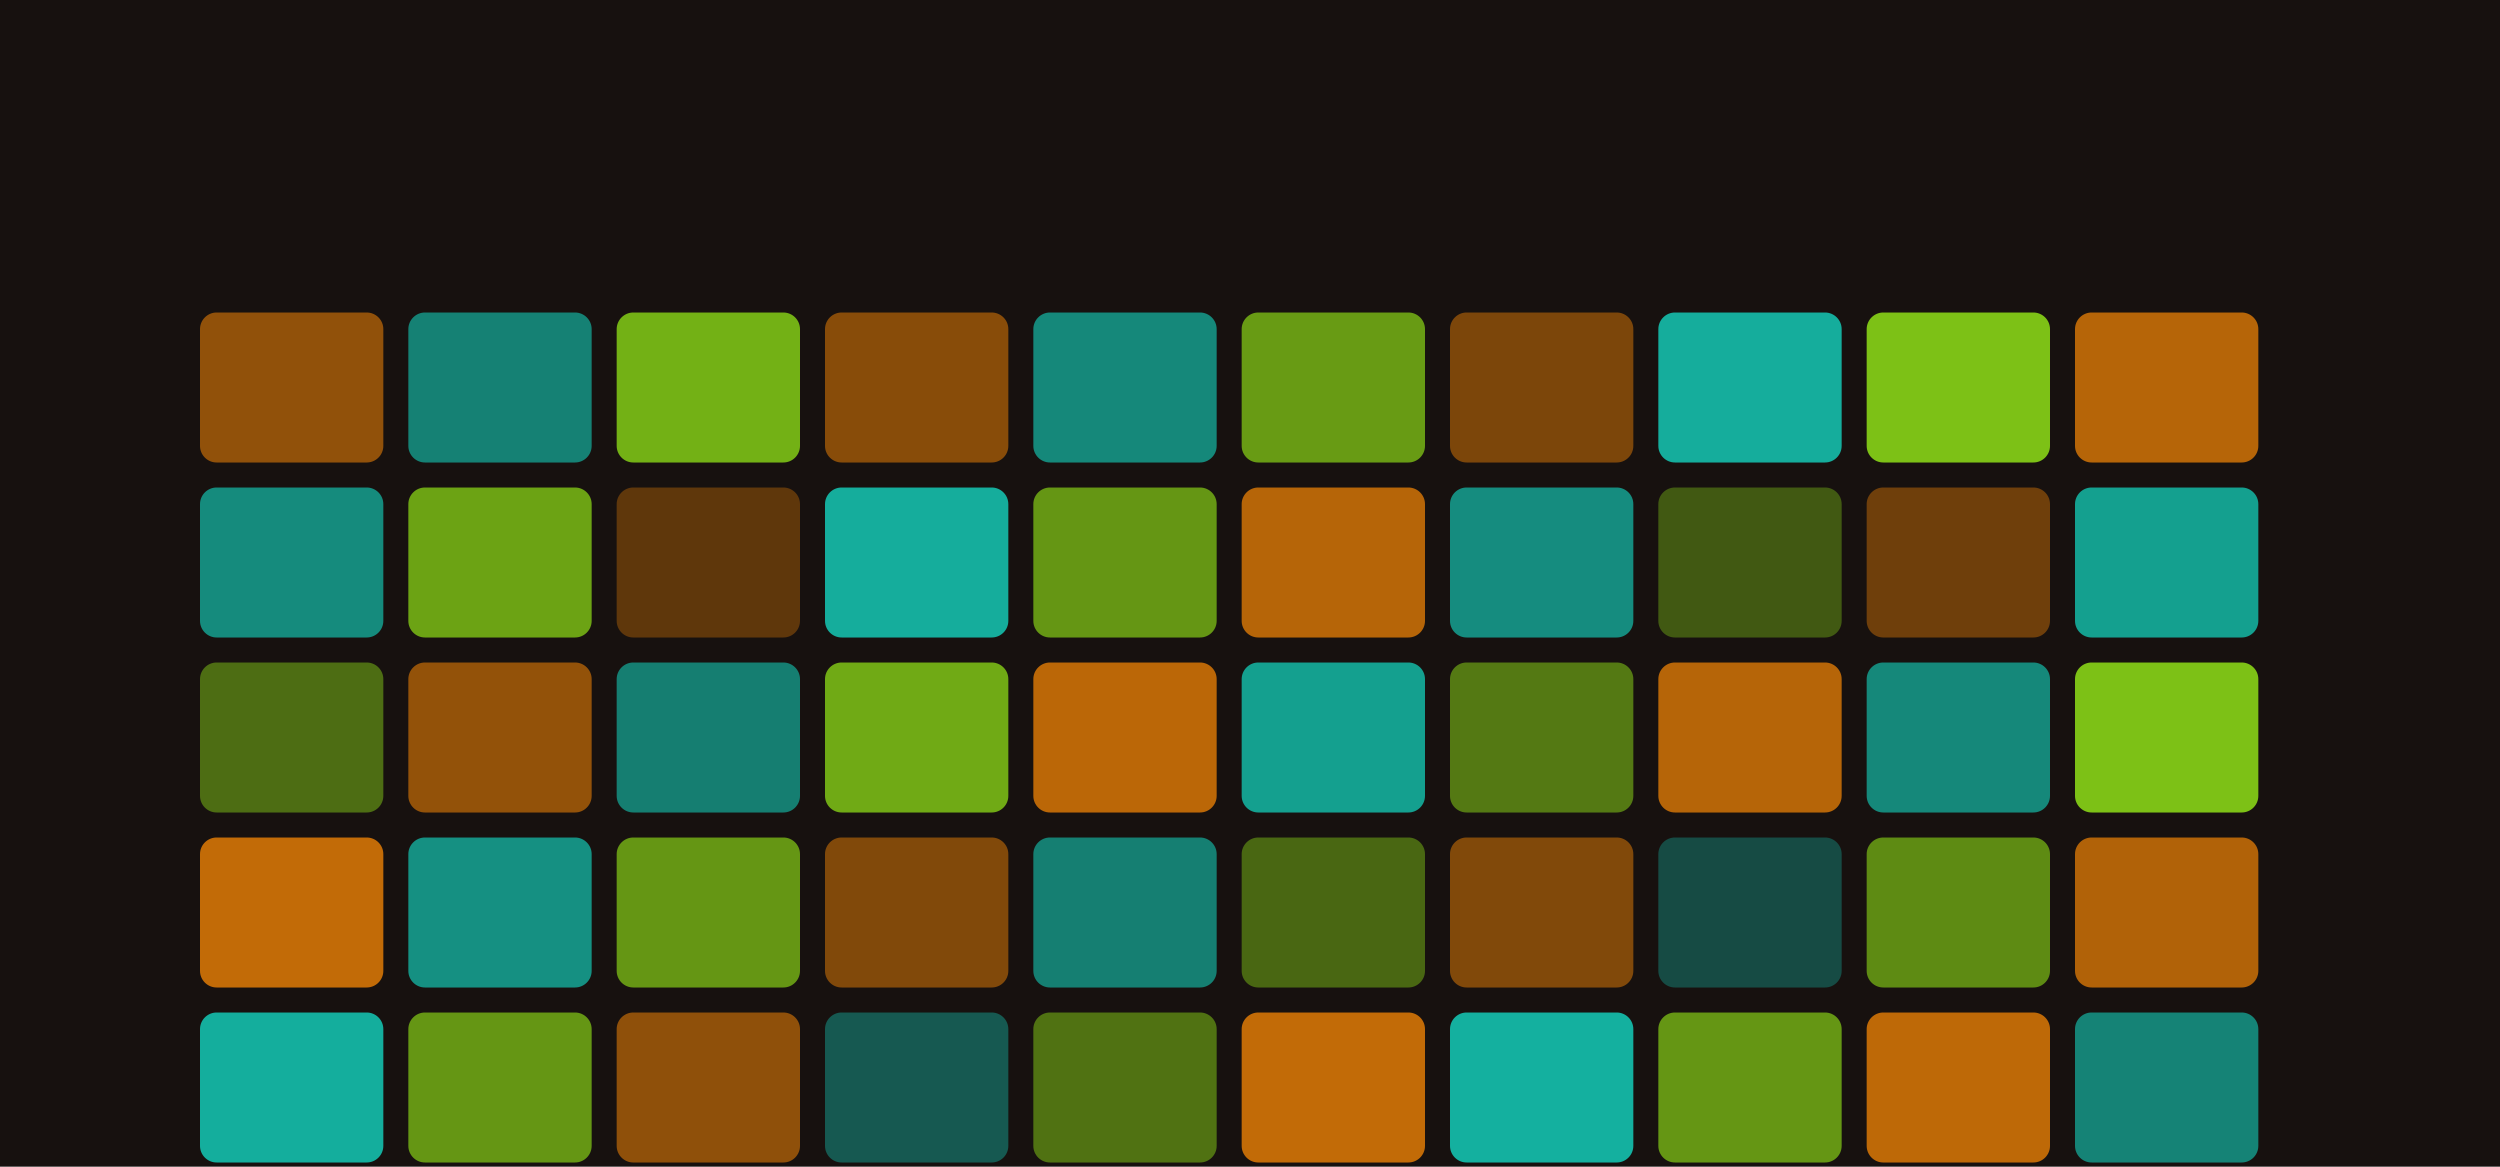
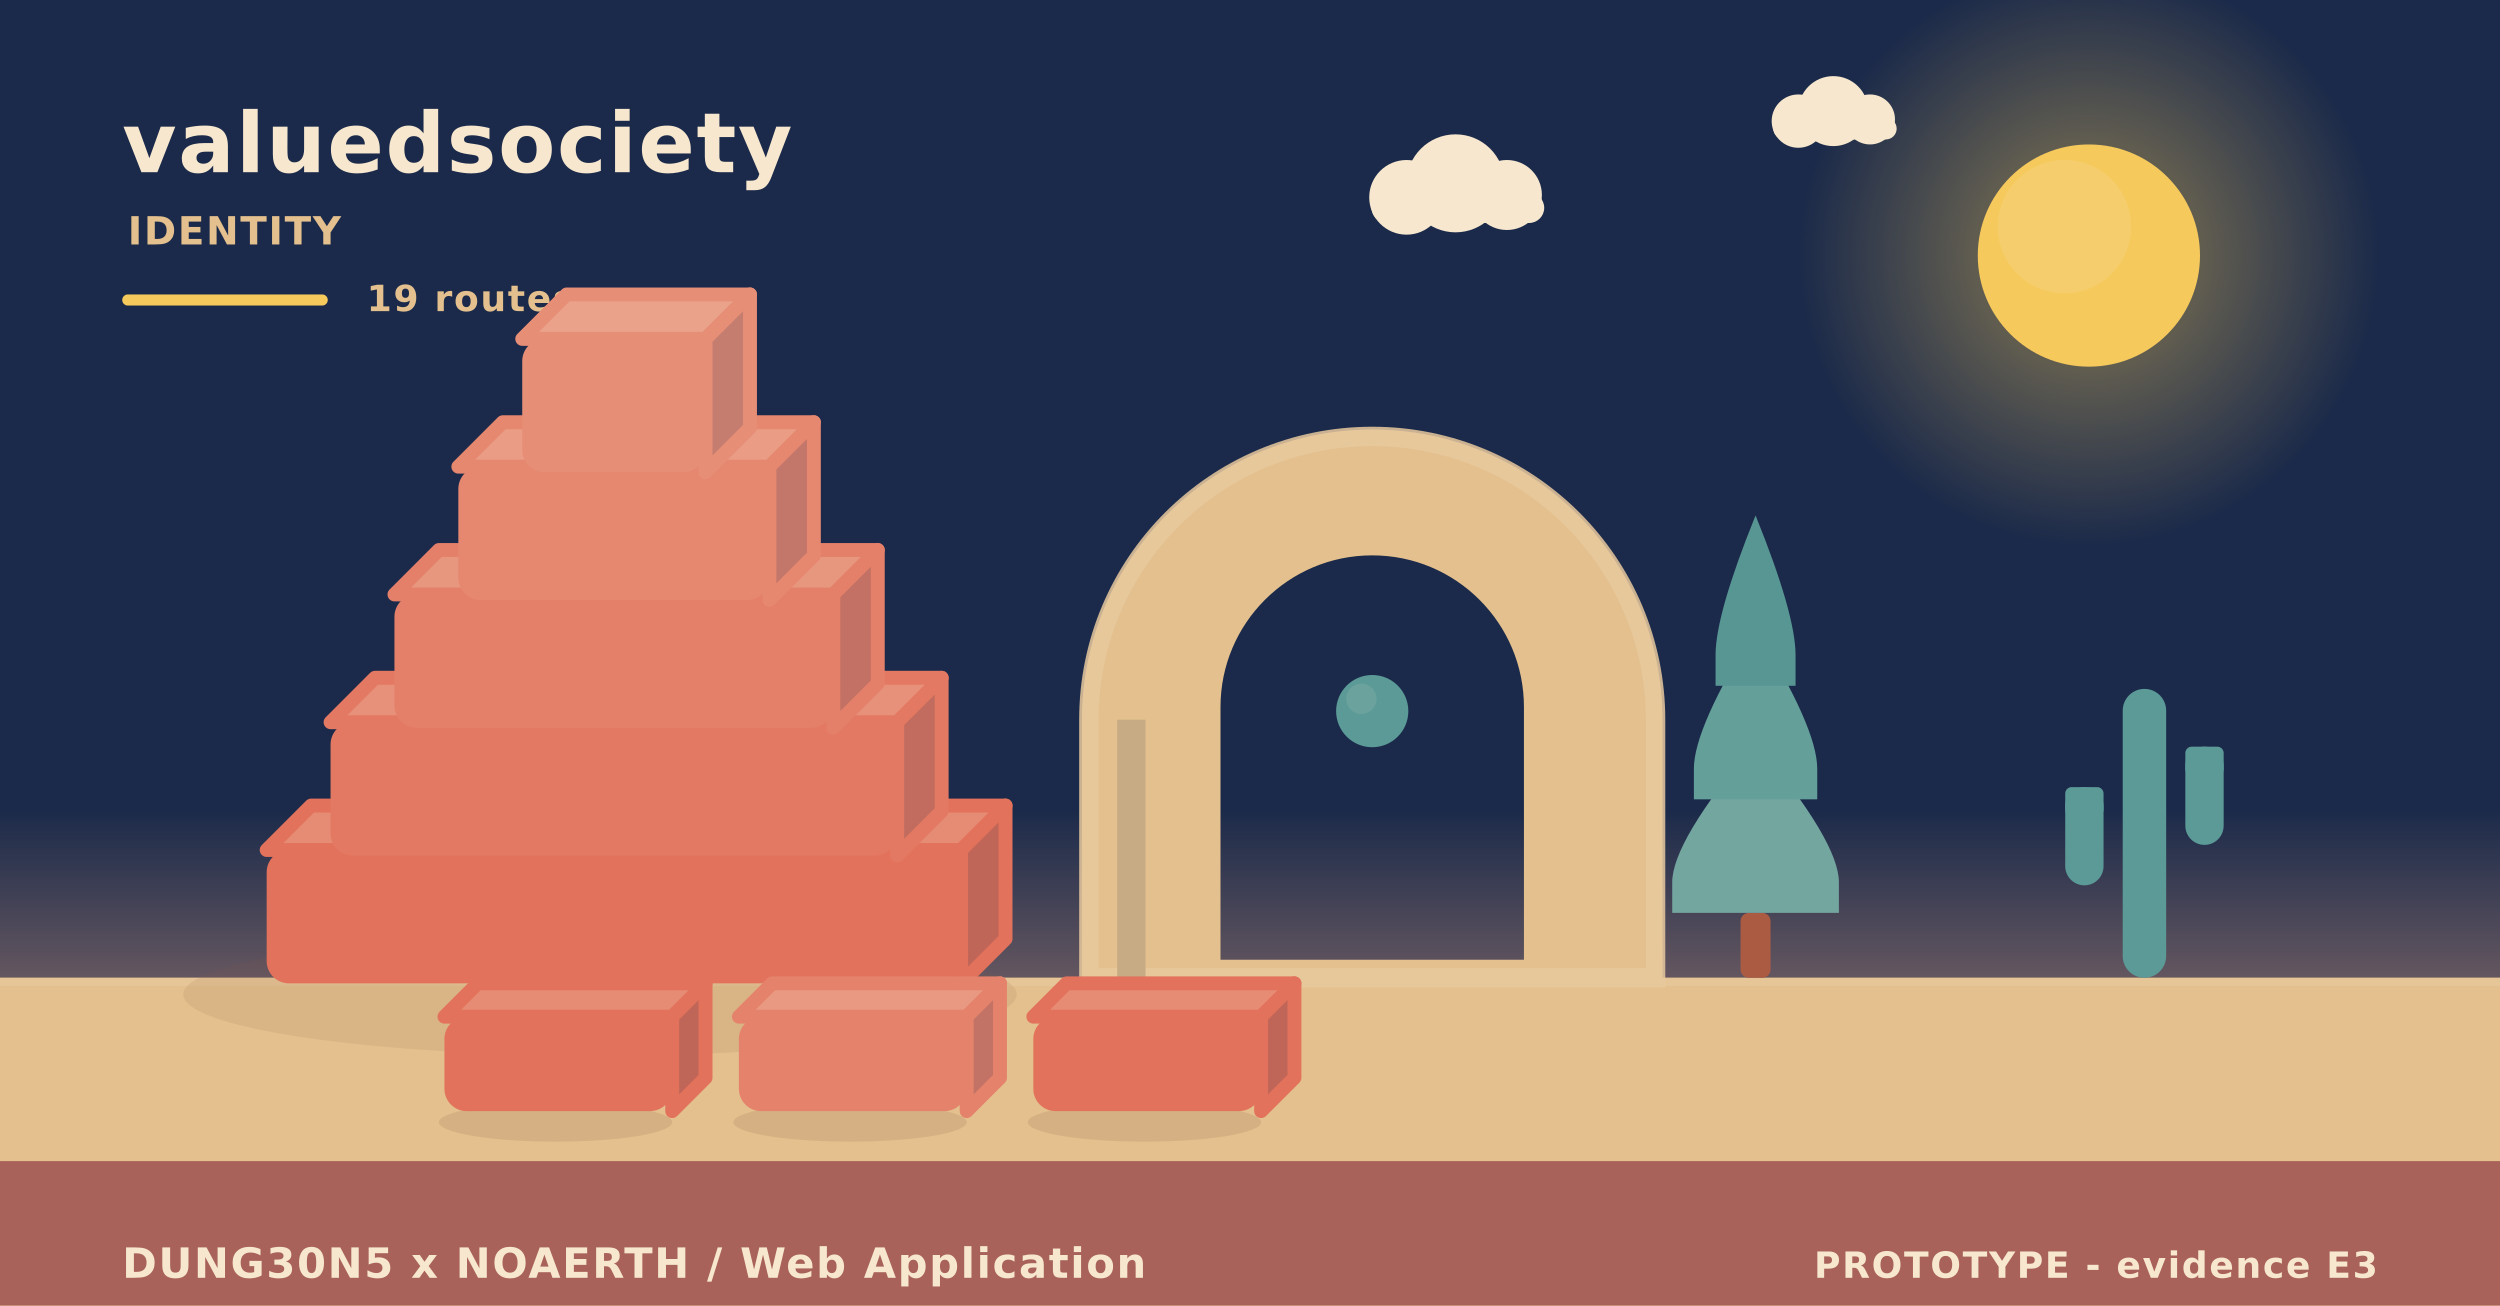
- <svg xmlns="http://www.w3.org/2000/svg" viewBox="0 0 1200 560" width="1200" height="560" role="img" aria-label="valuedsociety hero">
-   <rect width="1200" height="560" fill="#17110f" />
-   <defs>
-     <linearGradient id="gh" x1="0" y1="0" x2="1" y2="1">
-       <stop offset="0%" stop-color="#d97706" />
-       <stop offset="100%" stop-color="#14b8a6" />
-     </linearGradient>
-   </defs>
-   <rect x="96.00" y="150.00" width="88.00" height="72.00" rx="8.00" fill="#d97706" opacity="0.63" />
-   <rect x="196.00" y="150.00" width="88.00" height="72.00" rx="8.00" fill="#14b8a6" opacity="0.67" />
-   <rect x="296.00" y="150.00" width="88.00" height="72.00" rx="8.00" fill="#84cc16" opacity="0.85" />
-   <rect x="396.00" y="150.00" width="88.00" height="72.00" rx="8.00" fill="#d97706" opacity="0.58" />
-   <rect x="496.00" y="150.00" width="88.00" height="72.00" rx="8.00" fill="#14b8a6" opacity="0.71" />
-   <rect x="596.00" y="150.00" width="88.00" height="72.00" rx="8.00" fill="#84cc16" opacity="0.74" />
-   <rect x="696.00" y="150.00" width="88.00" height="72.00" rx="8.00" fill="#d97706" opacity="0.52" />
-   <rect x="796.00" y="150.00" width="88.00" height="72.00" rx="8.00" fill="#14b8a6" opacity="0.93" />
-   <rect x="896.00" y="150.00" width="88.00" height="72.00" rx="8.00" fill="#84cc16" opacity="0.94" />
-   <rect x="996.00" y="150.00" width="88.00" height="72.00" rx="8.00" fill="#d97706" opacity="0.82" />
-   <rect x="96.00" y="234.00" width="88.00" height="72.00" rx="8.00" fill="#14b8a6" opacity="0.73" />
-   <rect x="196.00" y="234.00" width="88.00" height="72.00" rx="8.00" fill="#84cc16" opacity="0.78" />
-   <rect x="296.00" y="234.00" width="88.00" height="72.00" rx="8.00" fill="#d97706" opacity="0.37" />
-   <rect x="396.00" y="234.00" width="88.00" height="72.00" rx="8.00" fill="#14b8a6" opacity="0.93" />
-   <rect x="496.00" y="234.00" width="88.00" height="72.00" rx="8.00" fill="#84cc16" opacity="0.71" />
-   <rect x="596.00" y="234.00" width="88.00" height="72.00" rx="8.00" fill="#d97706" opacity="0.82" />
-   <rect x="696.00" y="234.00" width="88.00" height="72.00" rx="8.00" fill="#14b8a6" opacity="0.74" />
-   <rect x="796.00" y="234.00" width="88.00" height="72.00" rx="8.00" fill="#84cc16" opacity="0.39" />
-   <rect x="896.00" y="234.00" width="88.00" height="72.00" rx="8.00" fill="#d97706" opacity="0.45" />
-   <rect x="996.00" y="234.00" width="88.00" height="72.00" rx="8.00" fill="#14b8a6" opacity="0.85" />
-   <rect x="96.00" y="318.00" width="88.00" height="72.00" rx="8.00" fill="#84cc16" opacity="0.49" />
-   <rect x="196.00" y="318.00" width="88.00" height="72.00" rx="8.00" fill="#d97706" opacity="0.64" />
-   <rect x="296.00" y="318.00" width="88.00" height="72.00" rx="8.00" fill="#14b8a6" opacity="0.65" />
-   <rect x="396.00" y="318.00" width="88.00" height="72.00" rx="8.00" fill="#84cc16" opacity="0.82" />
-   <rect x="496.00" y="318.00" width="88.00" height="72.00" rx="8.00" fill="#d97706" opacity="0.84" />
-   <rect x="596.00" y="318.00" width="88.00" height="72.00" rx="8.00" fill="#14b8a6" opacity="0.85" />
-   <rect x="696.00" y="318.00" width="88.00" height="72.00" rx="8.00" fill="#84cc16" opacity="0.56" />
-   <rect x="796.00" y="318.00" width="88.00" height="72.00" rx="8.00" fill="#d97706" opacity="0.82" />
-   <rect x="896.00" y="318.00" width="88.00" height="72.00" rx="8.00" fill="#14b8a6" opacity="0.71" />
-   <rect x="996.00" y="318.00" width="88.00" height="72.00" rx="8.00" fill="#84cc16" opacity="0.94" />
-   <rect x="96.00" y="402.00" width="88.00" height="72.00" rx="8.00" fill="#d97706" opacity="0.88" />
-   <rect x="196.00" y="402.00" width="88.00" height="72.00" rx="8.00" fill="#14b8a6" opacity="0.76" />
-   <rect x="296.00" y="402.00" width="88.00" height="72.00" rx="8.00" fill="#84cc16" opacity="0.71" />
-   <rect x="396.00" y="402.00" width="88.00" height="72.00" rx="8.00" fill="#d97706" opacity="0.55" />
-   <rect x="496.00" y="402.00" width="88.00" height="72.00" rx="8.00" fill="#14b8a6" opacity="0.66" />
-   <rect x="596.00" y="402.00" width="88.00" height="72.00" rx="8.00" fill="#84cc16" opacity="0.46" />
-   <rect x="696.00" y="402.00" width="88.00" height="72.00" rx="8.00" fill="#d97706" opacity="0.55" />
-   <rect x="796.00" y="402.00" width="88.00" height="72.00" rx="8.00" fill="#14b8a6" opacity="0.35" />
-   <rect x="896.00" y="402.00" width="88.00" height="72.00" rx="8.00" fill="#84cc16" opacity="0.65" />
-   <rect x="996.00" y="402.00" width="88.00" height="72.00" rx="8.00" fill="#d97706" opacity="0.79" />
-   <rect x="96.00" y="486.00" width="88.00" height="72.00" rx="8.00" fill="#14b8a6" opacity="0.94" />
-   <rect x="196.00" y="486.00" width="88.00" height="72.00" rx="8.00" fill="#84cc16" opacity="0.71" />
-   <rect x="296.00" y="486.00" width="88.00" height="72.00" rx="8.00" fill="#d97706" opacity="0.62" />
-   <rect x="396.00" y="486.00" width="88.00" height="72.00" rx="8.00" fill="#14b8a6" opacity="0.43" />
-   <rect x="496.00" y="486.00" width="88.00" height="72.00" rx="8.00" fill="#84cc16" opacity="0.52" />
-   <rect x="596.00" y="486.00" width="88.00" height="72.00" rx="8.00" fill="#d97706" opacity="0.88" />
-   <rect x="696.00" y="486.00" width="88.00" height="72.00" rx="8.00" fill="#14b8a6" opacity="0.95" />
-   <rect x="796.00" y="486.00" width="88.00" height="72.00" rx="8.00" fill="#84cc16" opacity="0.71" />
-   <rect x="896.00" y="486.00" width="88.00" height="72.00" rx="8.00" fill="#d97706" opacity="0.86" />
-   <rect x="996.00" y="486.00" width="88.00" height="72.00" rx="8.00" fill="#14b8a6" opacity="0.68" />
+ <svg xmlns="http://www.w3.org/2000/svg" width="900" height="470" viewBox="0 0 900 470" role="img" aria-label="valuedsociety - identity">
+   <linearGradient id="skyh" x1="0" y1="0" x2="0" y2="1">
+     <stop offset="0" stop-color="#1b2a4a" />
+     <stop offset="0.62" stop-color="#1b2a4a" />
+     <stop offset="1" stop-color="#f3ad8a" />
+   </linearGradient>
+   <rect width="900" height="470" fill="url(#skyh)" />
+   <radialGradient id="sunh">
+     <stop offset="0.35" stop-color="#f5c95c" stop-opacity="0.34" />
+     <stop offset="1" stop-color="#f5c95c" stop-opacity="0" />
+   </radialGradient>
+   <circle cx="752" cy="92" r="104" fill="url(#sunh)" />
+   <circle cx="752" cy="92" r="40" fill="#f5c95c" />
+   <circle cx="743.2" cy="81.6" r="24" fill="#f5d27e" opacity="0.5" />
+   <g>
+     <circle cx="524" cy="66" r="17.64" fill="#f6e7ce" />
+     <circle cx="506.36" cy="71.04" r="13.44" fill="#f6e7ce" />
+     <circle cx="542.48" cy="70.2" r="12.6" fill="#f6e7ce" />
+     <rect x="493.76" y="69.36" width="62.16" height="10.92" rx="5.46" fill="#f6e7ce" />
+   </g>
+   <g>
+     <circle cx="660" cy="40" r="12.6" fill="#f6e7ce" />
+     <circle cx="647.4" cy="43.6" r="9.6" fill="#f6e7ce" />
+     <circle cx="673.2" cy="43" r="9" fill="#f6e7ce" />
+     <rect x="638.4" y="42.4" width="44.4" height="7.8" rx="3.9" fill="#f6e7ce" />
+   </g>
+   <rect x="0" y="352" width="900" height="118" fill="#e3c08d" />
+   <rect x="0" y="352" width="900" height="3" fill="#e6c596" />
+   <text x="44" y="62" font-family="Verdana,DejaVu Sans,sans-serif" font-size="30" font-weight="700" letter-spacing="0.6" fill="#f6e7ce" text-anchor="start">valuedsociety</text>
+   <text x="46" y="88" font-family="Verdana,DejaVu Sans,sans-serif" font-size="14" font-weight="700" letter-spacing="0.6" fill="#e3c08d" text-anchor="start">IDENTITY</text>
+   <rect x="44" y="106" width="74" height="4" rx="2" fill="#f5c95c" />
+   <text x="132" y="112" font-family="Verdana,DejaVu Sans,sans-serif" font-size="13" font-weight="700" letter-spacing="0.6" fill="#e3c08d" text-anchor="start">19 routes</text>
+   <ellipse cx="216" cy="358" rx="150" ry="22" fill="rgba(138,90,68,0.11)" />
+   <path d="M96,306 L346,306 L362,290 L112,290 Z" fill="#e68c74" stroke="#e2725b" stroke-width="5" stroke-linejoin="round" />
+   <path d="M346,306 L362,290 L362,338 L346,354 Z" fill="#c06658" stroke="#e2725b" stroke-width="5" stroke-linejoin="round" />
+   <rect x="96" y="306" width="250" height="48" rx="8" fill="#e2725b" />
+   <path d="M119,260 L323,260 L339,244 L135,244 Z" fill="#e7917a" stroke="#e37962" stroke-width="5" stroke-linejoin="round" />
+   <path d="M323,260 L339,244 L339,292 L323,308 Z" fill="#c16c5e" stroke="#e37962" stroke-width="5" stroke-linejoin="round" />
+   <rect x="119" y="260" width="204" height="48" rx="8" fill="#e37962" />
+   <path d="M142,214 L300,214 L316,198 L158,198 Z" fill="#e8977f" stroke="#e48069" stroke-width="5" stroke-linejoin="round" />
+   <path d="M300,214 L316,198 L316,246 L300,262 Z" fill="#c27164" stroke="#e48069" stroke-width="5" stroke-linejoin="round" />
+   <rect x="142" y="214" width="158" height="48" rx="8" fill="#e48069" />
+   <path d="M165,168 L277,168 L293,152 L181,152 Z" fill="#ea9c85" stroke="#e68770" stroke-width="5" stroke-linejoin="round" />
+   <path d="M277,168 L293,152 L293,200 L277,216 Z" fill="#c3776a" stroke="#e68770" stroke-width="5" stroke-linejoin="round" />
+   <rect x="165" y="168" width="112" height="48" rx="8" fill="#e68770" />
+   <path d="M188,122 L254,122 L270,106 L204,106 Z" fill="#eaa28a" stroke="#e78e77" stroke-width="5" stroke-linejoin="round" />
+   <path d="M254,122 L270,106 L270,154 L254,170 Z" fill="#c47d6f" stroke="#e78e77" stroke-width="5" stroke-linejoin="round" />
+   <rect x="188" y="122" width="66" height="48" rx="8" fill="#e78e77" />
+   <path d="M392,352 L392,259.12 A102,102 0 0 1 596,259.12 L596,352 Z M436.88,348 L436.88,254.55 A57.12,57.12 0 0 1 551.12,254.55 L551.12,348 Z" fill="#e3c08d" fill-rule="evenodd" stroke="#e3c08d" stroke-width="5" stroke-linejoin="round" />
+   <path d="M392,352 L392,259.12 A102,102 0 0 1 596,259.12 L596,352 Z" fill="none" stroke="#e8c99d" stroke-width="7" stroke-linecap="round" opacity="0.85" />
+   <rect x="402.2" y="259.12" width="10.2" height="92.88" fill="#c7ab84" />
+   <circle cx="494" cy="256" r="13" fill="#5b9a97" />
+   <circle cx="490.1" cy="251.58" r="5.46" fill="#7aa9a2" opacity="0.55" />
+   <rect x="626.6" y="328.64" width="10.8" height="23.36" rx="3" fill="#ac5b43" />
+   <path d="M632,267.32 Q602,302.89 602,317.6 Q602,328.64 602,328.64 L662,328.64 Q662,328.64 662,317.6 Q662,302.89 632,267.32 Z" fill="#74a6a0" />
+   <path d="M632,226.44 Q609.8,262.01 609.8,276.72 Q609.8,287.76 609.8,287.76 L654.2,287.76 Q654.2,287.76 654.2,276.72 Q654.2,262.01 632,226.44 Z" fill="#649f9a" />
+   <path d="M632,185.56 Q617.6,221.13 617.6,235.84 Q617.6,246.88 617.6,246.88 L646.4,246.88 Q646.4,246.88 646.4,235.84 Q646.4,221.13 632,185.56 Z" fill="#589694" />
+   <rect x="764.18" y="248" width="15.64" height="104" rx="7.82" fill="#5b9a97" />
+   <rect x="743.48" y="283.36" width="13.8" height="35.36" rx="6.9" fill="#5b9a97" />
+   <rect x="743.48" y="283.36" width="13.8" height="10.4" rx="2.3" fill="#5b9a97" />
+   <rect x="786.72" y="268.8" width="13.8" height="35.36" rx="6.9" fill="#5b9a97" />
+   <rect x="786.72" y="268.8" width="13.8" height="10.4" rx="2.3" fill="#5b9a97" />
+   <ellipse cx="200" cy="404" rx="42" ry="7" fill="rgba(138,90,68,0.15)" />
+   <path d="M160,366 L242,366 L254,354 L172,354 Z" fill="#e68c74" stroke="#e2725b" stroke-width="5" stroke-linejoin="round" />
+   <path d="M242,366 L254,354 L254,388 L242,400 Z" fill="#c06658" stroke="#e2725b" stroke-width="5" stroke-linejoin="round" />
+   <rect x="160" y="366" width="82" height="34" rx="8" fill="#e2725b" />
+   <ellipse cx="306" cy="404" rx="42" ry="7" fill="rgba(138,90,68,0.15)" />
+   <path d="M266,366 L348,366 L360,354 L278,354 Z" fill="#e99881" stroke="#e5826b" stroke-width="5" stroke-linejoin="round" />
+   <path d="M348,366 L360,354 L360,388 L348,400 Z" fill="#c37365" stroke="#e5826b" stroke-width="5" stroke-linejoin="round" />
+   <rect x="266" y="366" width="82" height="34" rx="8" fill="#e5826b" />
+   <ellipse cx="412" cy="404" rx="42" ry="7" fill="rgba(138,90,68,0.15)" />
+   <path d="M372,366 L454,366 L466,354 L384,354 Z" fill="#e68c74" stroke="#e2725b" stroke-width="5" stroke-linejoin="round" />
+   <path d="M454,366 L466,354 L466,388 L454,400 Z" fill="#c06658" stroke="#e2725b" stroke-width="5" stroke-linejoin="round" />
+   <rect x="372" y="366" width="82" height="34" rx="8" fill="#e2725b" />
+   <rect x="0" y="418" width="900" height="52" rx="0" fill="#a65c56" opacity="0.94" />
+   <text x="44" y="460" font-family="Verdana,DejaVu Sans,sans-serif" font-size="15" font-weight="700" letter-spacing="0.6" fill="#f6e7ce" text-anchor="start">DUNG30N5 x NOAERTH  /  Web Application</text>
+   <text x="856" y="460" font-family="Verdana,DejaVu Sans,sans-serif" font-size="13" font-weight="700" letter-spacing="0.6" fill="#f6e7ce" text-anchor="end">PROTOTYPE  -  evidence E3</text>
</svg>
